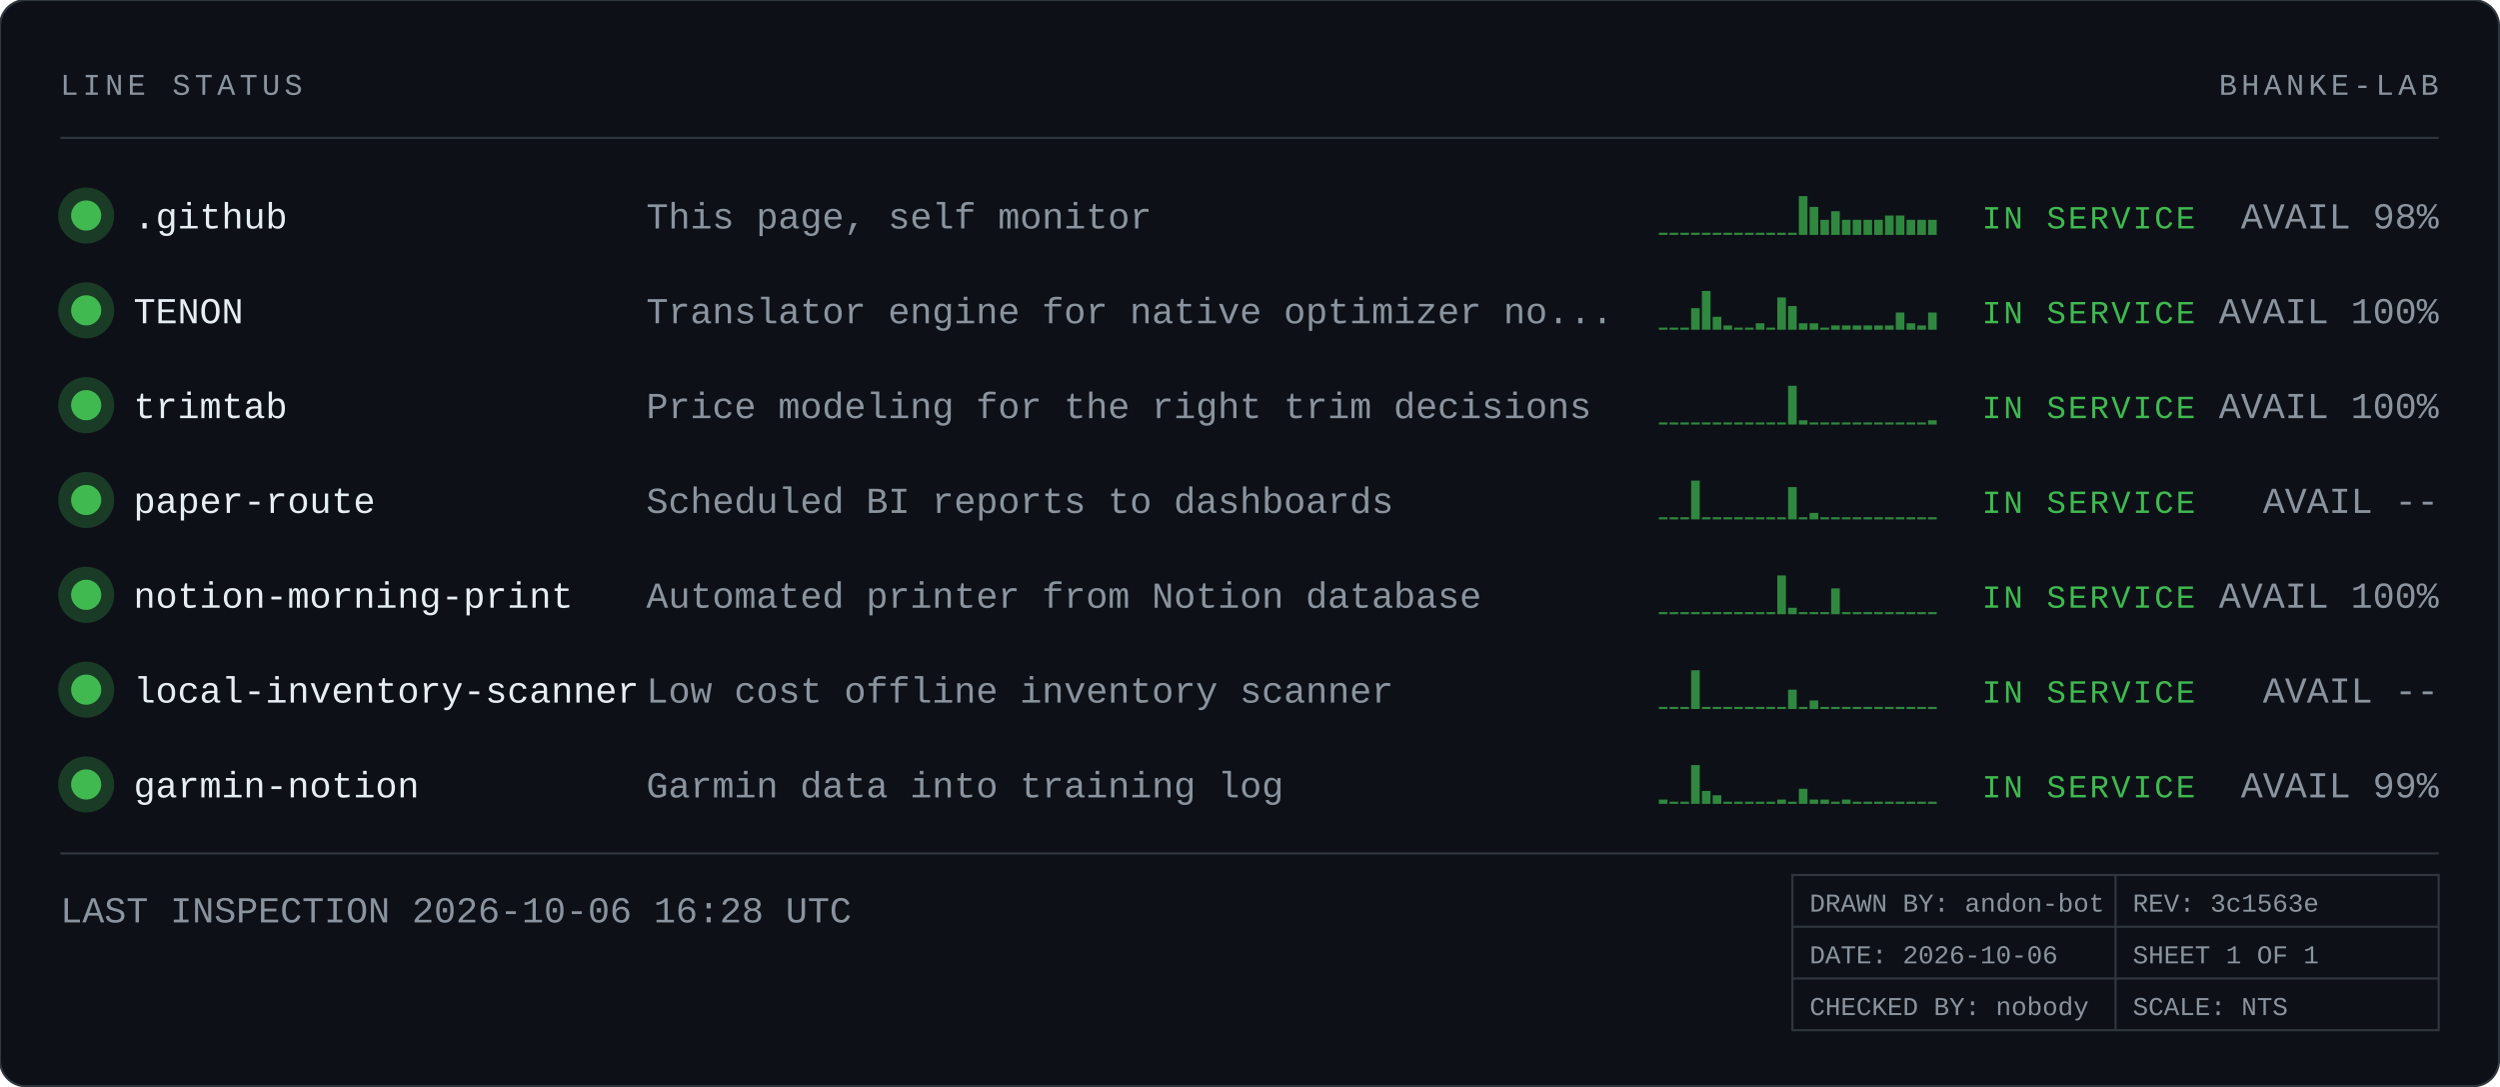
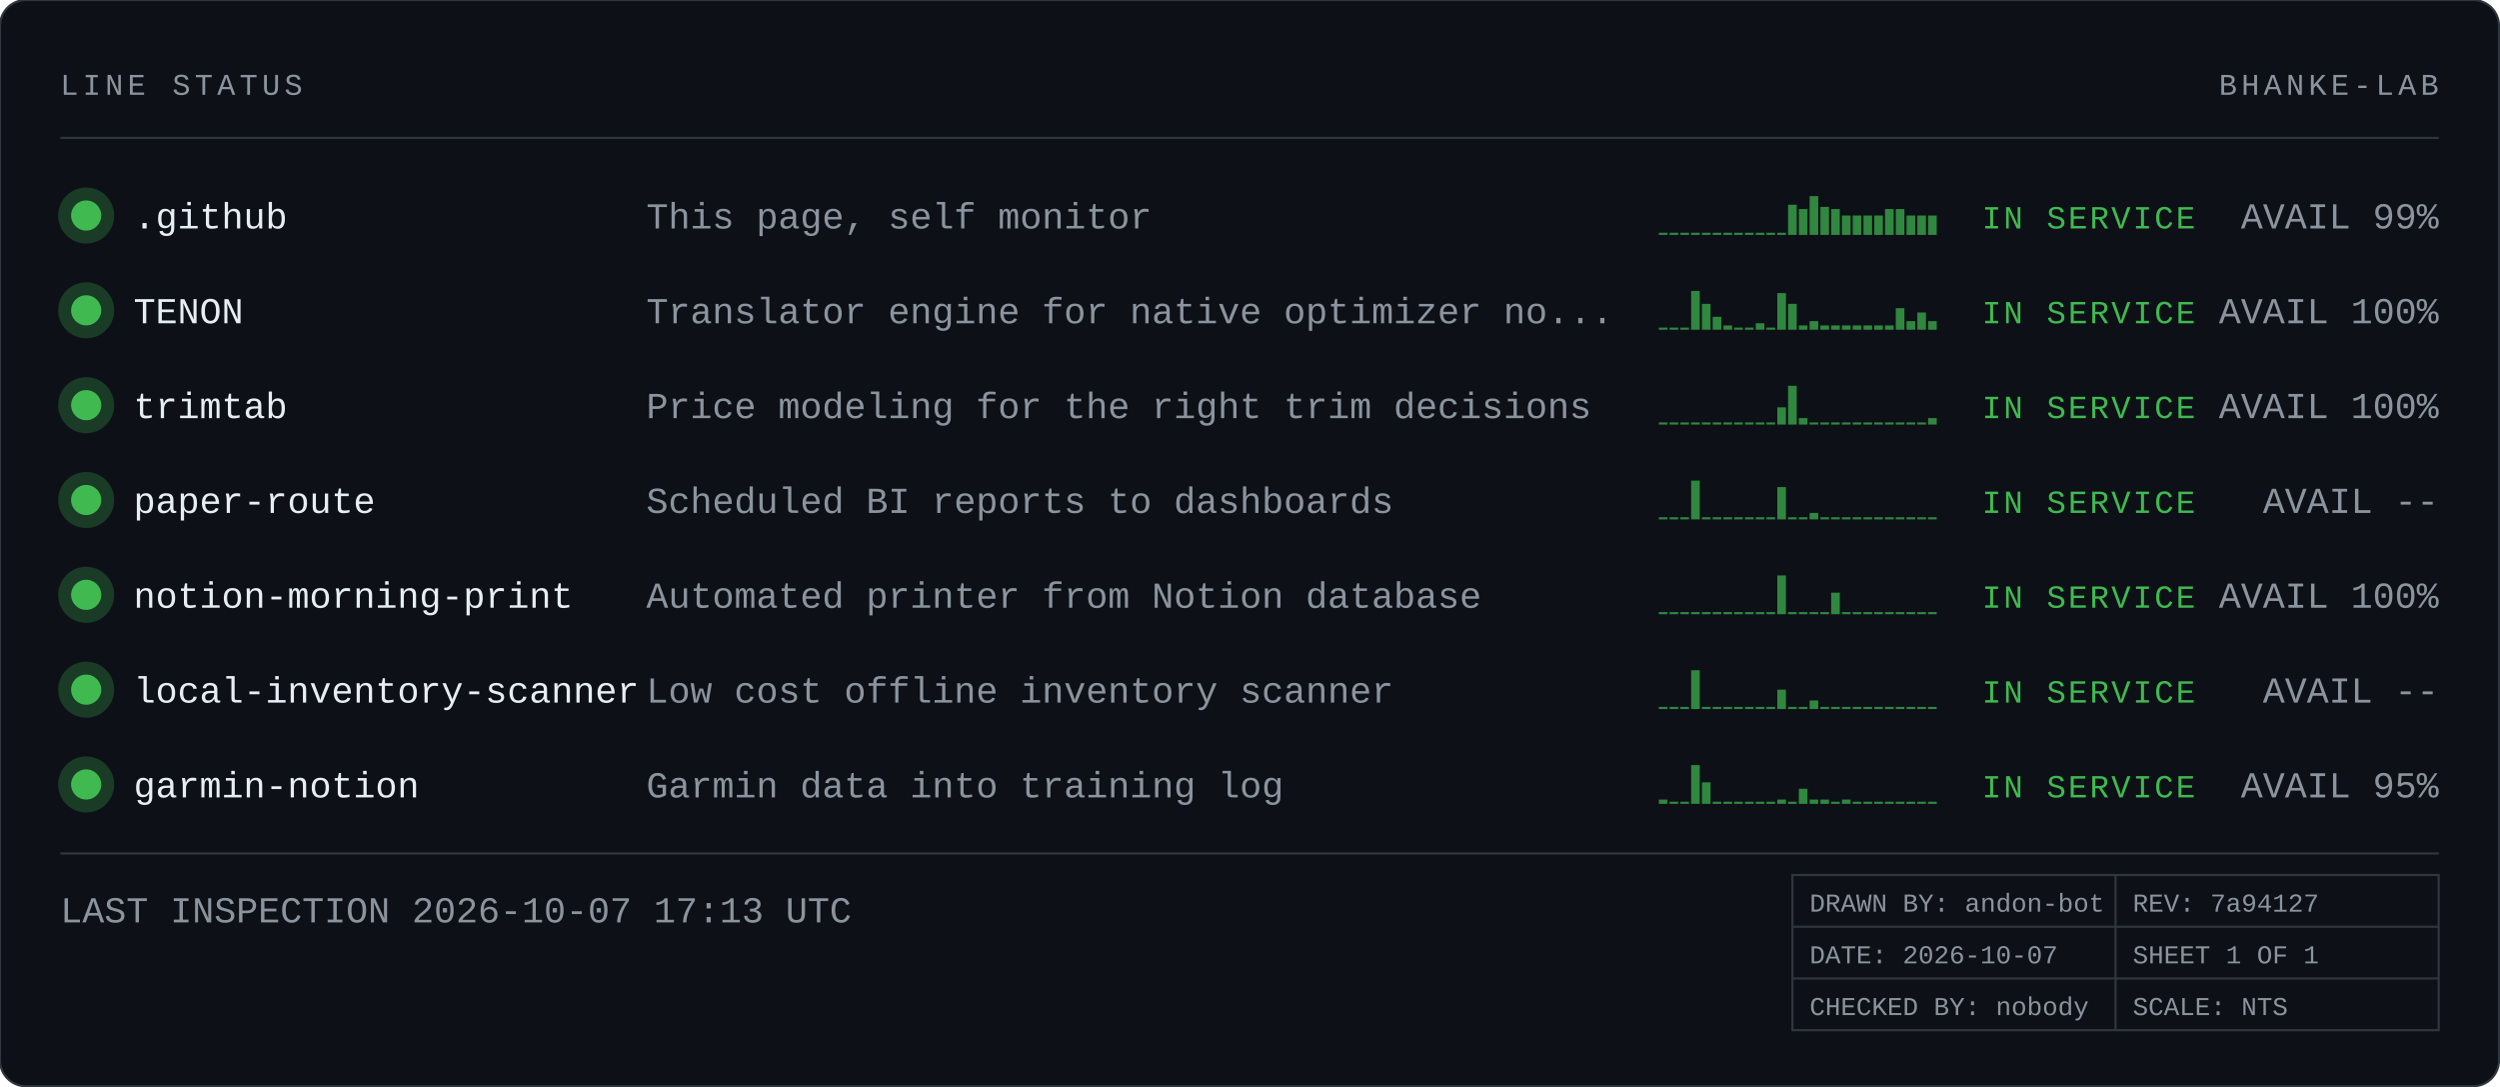
<svg xmlns="http://www.w3.org/2000/svg" width="1160" height="504" viewBox="0 0 1160 504" role="img" aria-label="Andon board">
  <style>
text { font-family: Consolas, 'Courier New', monospace; font-size: 17px; }
.hd { fill: #8b949e; font-size: 14px; letter-spacing: 2px; }
.name { fill: #e6edf3; }
.dim { fill: #8b949e; }
.st { font-size: 15px; letter-spacing: 1px; }
.tb { fill: #8b949e; font-size: 12px; }
</style>
  <rect x="0" y="0" width="1160" height="504" rx="12" fill="#0d1117" stroke="#30363d" />
  <text x="28" y="44" class="hd">LINE STATUS</text>
  <text x="1132" y="44" class="hd" text-anchor="end">BHANKE-LAB</text>
  <line x1="28" y1="64" x2="1132" y2="64" stroke="#30363d" />
  <circle cx="40" cy="100" r="13" fill="#3fb950" opacity="0.25" />
  <circle cx="40" cy="100" r="7" fill="#3fb950" />
  <text x="62" y="106" class="name">.github</text>
  <text x="300" y="106" class="dim">This page, self monitor</text>
  <rect x="770" y="108" width="4" height="1" fill="#3fb950" opacity="0.7" />
  <rect x="775" y="108" width="4" height="1" fill="#3fb950" opacity="0.7" />
  <rect x="780" y="108" width="4" height="1" fill="#3fb950" opacity="0.7" />
  <rect x="785" y="108" width="4" height="1" fill="#3fb950" opacity="0.7" />
  <rect x="790" y="108" width="4" height="1" fill="#3fb950" opacity="0.7" />
  <rect x="795" y="108" width="4" height="1" fill="#3fb950" opacity="0.7" />
  <rect x="800" y="108" width="4" height="1" fill="#3fb950" opacity="0.7" />
  <rect x="805" y="108" width="4" height="1" fill="#3fb950" opacity="0.7" />
  <rect x="810" y="108" width="4" height="1" fill="#3fb950" opacity="0.7" />
  <rect x="815" y="108" width="4" height="1" fill="#3fb950" opacity="0.7" />
  <rect x="820" y="108" width="4" height="1" fill="#3fb950" opacity="0.7" />
  <rect x="825" y="108" width="4" height="1" fill="#3fb950" opacity="0.7" />
-   <rect x="830" y="108" width="4" height="1" fill="#3fb950" opacity="0.7" />
-   <rect x="835" y="91" width="4" height="18" fill="#3fb950" opacity="0.7" />
-   <rect x="840" y="96" width="4" height="13" fill="#3fb950" opacity="0.7" />
-   <rect x="845" y="102" width="4" height="7" fill="#3fb950" opacity="0.7" />
-   <rect x="850" y="98" width="4" height="11" fill="#3fb950" opacity="0.7" />
-   <rect x="855" y="102" width="4" height="7" fill="#3fb950" opacity="0.7" />
-   <rect x="860" y="102" width="4" height="7" fill="#3fb950" opacity="0.7" />
-   <rect x="865" y="102" width="4" height="7" fill="#3fb950" opacity="0.7" />
-   <rect x="870" y="102" width="4" height="7" fill="#3fb950" opacity="0.7" />
-   <rect x="875" y="100" width="4" height="9" fill="#3fb950" opacity="0.7" />
-   <rect x="880" y="100" width="4" height="9" fill="#3fb950" opacity="0.7" />
-   <rect x="885" y="102" width="4" height="7" fill="#3fb950" opacity="0.7" />
-   <rect x="890" y="102" width="4" height="7" fill="#3fb950" opacity="0.7" />
-   <rect x="895" y="102" width="4" height="7" fill="#3fb950" opacity="0.7" />
+   <rect x="830" y="95" width="4" height="14" fill="#3fb950" opacity="0.7" />
+   <rect x="835" y="97" width="4" height="12" fill="#3fb950" opacity="0.7" />
+   <rect x="840" y="91" width="4" height="18" fill="#3fb950" opacity="0.7" />
+   <rect x="845" y="96" width="4" height="13" fill="#3fb950" opacity="0.7" />
+   <rect x="850" y="97" width="4" height="12" fill="#3fb950" opacity="0.7" />
+   <rect x="855" y="100" width="4" height="9" fill="#3fb950" opacity="0.7" />
+   <rect x="860" y="100" width="4" height="9" fill="#3fb950" opacity="0.7" />
+   <rect x="865" y="100" width="4" height="9" fill="#3fb950" opacity="0.7" />
+   <rect x="870" y="100" width="4" height="9" fill="#3fb950" opacity="0.7" />
+   <rect x="875" y="97" width="4" height="12" fill="#3fb950" opacity="0.7" />
+   <rect x="880" y="97" width="4" height="12" fill="#3fb950" opacity="0.7" />
+   <rect x="885" y="100" width="4" height="9" fill="#3fb950" opacity="0.7" />
+   <rect x="890" y="100" width="4" height="9" fill="#3fb950" opacity="0.7" />
+   <rect x="895" y="100" width="4" height="9" fill="#3fb950" opacity="0.7" />
  <text x="920" y="106" class="st" fill="#3fb950">IN SERVICE</text>
-   <text x="1132" y="106" class="dim" text-anchor="end">AVAIL 98%</text>
+   <text x="1132" y="106" class="dim" text-anchor="end">AVAIL 99%</text>
  <circle cx="40" cy="144" r="13" fill="#3fb950" opacity="0.25" />
  <circle cx="40" cy="144" r="7" fill="#3fb950" />
  <text x="62" y="150" class="name">TENON</text>
  <text x="300" y="150" class="dim">Translator engine for native optimizer no...</text>
  <rect x="770" y="152" width="4" height="1" fill="#3fb950" opacity="0.7" />
  <rect x="775" y="152" width="4" height="1" fill="#3fb950" opacity="0.7" />
  <rect x="780" y="152" width="4" height="1" fill="#3fb950" opacity="0.7" />
-   <rect x="785" y="143" width="4" height="10" fill="#3fb950" opacity="0.7" />
-   <rect x="790" y="135" width="4" height="18" fill="#3fb950" opacity="0.7" />
+   <rect x="785" y="135" width="4" height="18" fill="#3fb950" opacity="0.7" />
+   <rect x="790" y="141" width="4" height="12" fill="#3fb950" opacity="0.7" />
  <rect x="795" y="147" width="4" height="6" fill="#3fb950" opacity="0.7" />
  <rect x="800" y="151" width="4" height="2" fill="#3fb950" opacity="0.7" />
  <rect x="805" y="152" width="4" height="1" fill="#3fb950" opacity="0.7" />
  <rect x="810" y="152" width="4" height="1" fill="#3fb950" opacity="0.7" />
  <rect x="815" y="150" width="4" height="3" fill="#3fb950" opacity="0.7" />
  <rect x="820" y="152" width="4" height="1" fill="#3fb950" opacity="0.7" />
-   <rect x="825" y="138" width="4" height="15" fill="#3fb950" opacity="0.7" />
-   <rect x="830" y="142" width="4" height="11" fill="#3fb950" opacity="0.7" />
-   <rect x="835" y="150" width="4" height="3" fill="#3fb950" opacity="0.7" />
-   <rect x="840" y="150" width="4" height="3" fill="#3fb950" opacity="0.7" />
-   <rect x="845" y="152" width="4" height="1" fill="#3fb950" opacity="0.7" />
+   <rect x="825" y="136" width="4" height="17" fill="#3fb950" opacity="0.7" />
+   <rect x="830" y="141" width="4" height="12" fill="#3fb950" opacity="0.7" />
+   <rect x="835" y="151" width="4" height="2" fill="#3fb950" opacity="0.7" />
+   <rect x="840" y="149" width="4" height="4" fill="#3fb950" opacity="0.7" />
+   <rect x="845" y="151" width="4" height="2" fill="#3fb950" opacity="0.7" />
  <rect x="850" y="151" width="4" height="2" fill="#3fb950" opacity="0.7" />
  <rect x="855" y="151" width="4" height="2" fill="#3fb950" opacity="0.7" />
  <rect x="860" y="151" width="4" height="2" fill="#3fb950" opacity="0.7" />
  <rect x="865" y="151" width="4" height="2" fill="#3fb950" opacity="0.7" />
  <rect x="870" y="151" width="4" height="2" fill="#3fb950" opacity="0.7" />
  <rect x="875" y="151" width="4" height="2" fill="#3fb950" opacity="0.7" />
-   <rect x="880" y="145" width="4" height="8" fill="#3fb950" opacity="0.7" />
-   <rect x="885" y="150" width="4" height="3" fill="#3fb950" opacity="0.7" />
-   <rect x="890" y="151" width="4" height="2" fill="#3fb950" opacity="0.7" />
-   <rect x="895" y="145" width="4" height="8" fill="#3fb950" opacity="0.7" />
+   <rect x="880" y="143" width="4" height="10" fill="#3fb950" opacity="0.7" />
+   <rect x="885" y="149" width="4" height="4" fill="#3fb950" opacity="0.7" />
+   <rect x="890" y="145" width="4" height="8" fill="#3fb950" opacity="0.7" />
+   <rect x="895" y="149" width="4" height="4" fill="#3fb950" opacity="0.7" />
  <text x="920" y="150" class="st" fill="#3fb950">IN SERVICE</text>
  <text x="1132" y="150" class="dim" text-anchor="end">AVAIL 100%</text>
  <circle cx="40" cy="188" r="13" fill="#3fb950" opacity="0.25" />
  <circle cx="40" cy="188" r="7" fill="#3fb950" />
  <text x="62" y="194" class="name">trimtab</text>
  <text x="300" y="194" class="dim">Price modeling for the right trim decisions</text>
  <rect x="770" y="196" width="4" height="1" fill="#3fb950" opacity="0.7" />
  <rect x="775" y="196" width="4" height="1" fill="#3fb950" opacity="0.7" />
  <rect x="780" y="196" width="4" height="1" fill="#3fb950" opacity="0.7" />
  <rect x="785" y="196" width="4" height="1" fill="#3fb950" opacity="0.7" />
  <rect x="790" y="196" width="4" height="1" fill="#3fb950" opacity="0.7" />
  <rect x="795" y="196" width="4" height="1" fill="#3fb950" opacity="0.7" />
  <rect x="800" y="196" width="4" height="1" fill="#3fb950" opacity="0.7" />
  <rect x="805" y="196" width="4" height="1" fill="#3fb950" opacity="0.7" />
  <rect x="810" y="196" width="4" height="1" fill="#3fb950" opacity="0.7" />
  <rect x="815" y="196" width="4" height="1" fill="#3fb950" opacity="0.7" />
  <rect x="820" y="196" width="4" height="1" fill="#3fb950" opacity="0.7" />
-   <rect x="825" y="196" width="4" height="1" fill="#3fb950" opacity="0.7" />
+   <rect x="825" y="189" width="4" height="8" fill="#3fb950" opacity="0.7" />
  <rect x="830" y="179" width="4" height="18" fill="#3fb950" opacity="0.7" />
-   <rect x="835" y="195" width="4" height="2" fill="#3fb950" opacity="0.7" />
+   <rect x="835" y="194" width="4" height="3" fill="#3fb950" opacity="0.7" />
  <rect x="840" y="196" width="4" height="1" fill="#3fb950" opacity="0.7" />
  <rect x="845" y="196" width="4" height="1" fill="#3fb950" opacity="0.7" />
  <rect x="850" y="196" width="4" height="1" fill="#3fb950" opacity="0.7" />
  <rect x="855" y="196" width="4" height="1" fill="#3fb950" opacity="0.7" />
  <rect x="860" y="196" width="4" height="1" fill="#3fb950" opacity="0.7" />
  <rect x="865" y="196" width="4" height="1" fill="#3fb950" opacity="0.7" />
  <rect x="870" y="196" width="4" height="1" fill="#3fb950" opacity="0.7" />
  <rect x="875" y="196" width="4" height="1" fill="#3fb950" opacity="0.7" />
  <rect x="880" y="196" width="4" height="1" fill="#3fb950" opacity="0.7" />
  <rect x="885" y="196" width="4" height="1" fill="#3fb950" opacity="0.7" />
  <rect x="890" y="196" width="4" height="1" fill="#3fb950" opacity="0.7" />
-   <rect x="895" y="195" width="4" height="2" fill="#3fb950" opacity="0.7" />
+   <rect x="895" y="194" width="4" height="3" fill="#3fb950" opacity="0.7" />
  <text x="920" y="194" class="st" fill="#3fb950">IN SERVICE</text>
  <text x="1132" y="194" class="dim" text-anchor="end">AVAIL 100%</text>
  <circle cx="40" cy="232" r="13" fill="#3fb950" opacity="0.25" />
  <circle cx="40" cy="232" r="7" fill="#3fb950" />
  <text x="62" y="238" class="name">paper-route</text>
  <text x="300" y="238" class="dim">Scheduled BI reports to dashboards</text>
  <rect x="770" y="240" width="4" height="1" fill="#3fb950" opacity="0.7" />
  <rect x="775" y="240" width="4" height="1" fill="#3fb950" opacity="0.7" />
  <rect x="780" y="240" width="4" height="1" fill="#3fb950" opacity="0.7" />
  <rect x="785" y="223" width="4" height="18" fill="#3fb950" opacity="0.7" />
  <rect x="790" y="240" width="4" height="1" fill="#3fb950" opacity="0.7" />
  <rect x="795" y="240" width="4" height="1" fill="#3fb950" opacity="0.7" />
  <rect x="800" y="240" width="4" height="1" fill="#3fb950" opacity="0.7" />
  <rect x="805" y="240" width="4" height="1" fill="#3fb950" opacity="0.7" />
  <rect x="810" y="240" width="4" height="1" fill="#3fb950" opacity="0.7" />
  <rect x="815" y="240" width="4" height="1" fill="#3fb950" opacity="0.7" />
  <rect x="820" y="240" width="4" height="1" fill="#3fb950" opacity="0.7" />
-   <rect x="825" y="240" width="4" height="1" fill="#3fb950" opacity="0.7" />
-   <rect x="830" y="226" width="4" height="15" fill="#3fb950" opacity="0.7" />
+   <rect x="825" y="226" width="4" height="15" fill="#3fb950" opacity="0.7" />
+   <rect x="830" y="240" width="4" height="1" fill="#3fb950" opacity="0.7" />
  <rect x="835" y="240" width="4" height="1" fill="#3fb950" opacity="0.7" />
  <rect x="840" y="238" width="4" height="3" fill="#3fb950" opacity="0.7" />
  <rect x="845" y="240" width="4" height="1" fill="#3fb950" opacity="0.7" />
  <rect x="850" y="240" width="4" height="1" fill="#3fb950" opacity="0.7" />
  <rect x="855" y="240" width="4" height="1" fill="#3fb950" opacity="0.7" />
  <rect x="860" y="240" width="4" height="1" fill="#3fb950" opacity="0.7" />
  <rect x="865" y="240" width="4" height="1" fill="#3fb950" opacity="0.7" />
  <rect x="870" y="240" width="4" height="1" fill="#3fb950" opacity="0.7" />
  <rect x="875" y="240" width="4" height="1" fill="#3fb950" opacity="0.7" />
  <rect x="880" y="240" width="4" height="1" fill="#3fb950" opacity="0.7" />
  <rect x="885" y="240" width="4" height="1" fill="#3fb950" opacity="0.7" />
  <rect x="890" y="240" width="4" height="1" fill="#3fb950" opacity="0.7" />
  <rect x="895" y="240" width="4" height="1" fill="#3fb950" opacity="0.7" />
  <text x="920" y="238" class="st" fill="#3fb950">IN SERVICE</text>
  <text x="1132" y="238" class="dim" text-anchor="end">AVAIL --</text>
  <circle cx="40" cy="276" r="13" fill="#3fb950" opacity="0.25" />
  <circle cx="40" cy="276" r="7" fill="#3fb950" />
  <text x="62" y="282" class="name">notion-morning-print</text>
  <text x="300" y="282" class="dim">Automated printer from Notion database</text>
  <rect x="770" y="284" width="4" height="1" fill="#3fb950" opacity="0.7" />
  <rect x="775" y="284" width="4" height="1" fill="#3fb950" opacity="0.7" />
  <rect x="780" y="284" width="4" height="1" fill="#3fb950" opacity="0.7" />
  <rect x="785" y="284" width="4" height="1" fill="#3fb950" opacity="0.7" />
  <rect x="790" y="284" width="4" height="1" fill="#3fb950" opacity="0.7" />
  <rect x="795" y="284" width="4" height="1" fill="#3fb950" opacity="0.7" />
  <rect x="800" y="284" width="4" height="1" fill="#3fb950" opacity="0.7" />
  <rect x="805" y="284" width="4" height="1" fill="#3fb950" opacity="0.7" />
  <rect x="810" y="284" width="4" height="1" fill="#3fb950" opacity="0.7" />
  <rect x="815" y="284" width="4" height="1" fill="#3fb950" opacity="0.7" />
  <rect x="820" y="284" width="4" height="1" fill="#3fb950" opacity="0.7" />
  <rect x="825" y="267" width="4" height="18" fill="#3fb950" opacity="0.7" />
-   <rect x="830" y="282" width="4" height="3" fill="#3fb950" opacity="0.7" />
+   <rect x="830" y="284" width="4" height="1" fill="#3fb950" opacity="0.7" />
  <rect x="835" y="284" width="4" height="1" fill="#3fb950" opacity="0.7" />
  <rect x="840" y="284" width="4" height="1" fill="#3fb950" opacity="0.7" />
  <rect x="845" y="284" width="4" height="1" fill="#3fb950" opacity="0.7" />
-   <rect x="850" y="273" width="4" height="12" fill="#3fb950" opacity="0.7" />
+   <rect x="850" y="275" width="4" height="10" fill="#3fb950" opacity="0.7" />
  <rect x="855" y="284" width="4" height="1" fill="#3fb950" opacity="0.7" />
  <rect x="860" y="284" width="4" height="1" fill="#3fb950" opacity="0.7" />
  <rect x="865" y="284" width="4" height="1" fill="#3fb950" opacity="0.7" />
  <rect x="870" y="284" width="4" height="1" fill="#3fb950" opacity="0.7" />
  <rect x="875" y="284" width="4" height="1" fill="#3fb950" opacity="0.7" />
  <rect x="880" y="284" width="4" height="1" fill="#3fb950" opacity="0.7" />
  <rect x="885" y="284" width="4" height="1" fill="#3fb950" opacity="0.7" />
  <rect x="890" y="284" width="4" height="1" fill="#3fb950" opacity="0.7" />
  <rect x="895" y="284" width="4" height="1" fill="#3fb950" opacity="0.7" />
  <text x="920" y="282" class="st" fill="#3fb950">IN SERVICE</text>
  <text x="1132" y="282" class="dim" text-anchor="end">AVAIL 100%</text>
  <circle cx="40" cy="320" r="13" fill="#3fb950" opacity="0.25" />
  <circle cx="40" cy="320" r="7" fill="#3fb950" />
  <text x="62" y="326" class="name">local-inventory-scanner</text>
  <text x="300" y="326" class="dim">Low cost offline inventory scanner</text>
  <rect x="770" y="328" width="4" height="1" fill="#3fb950" opacity="0.7" />
  <rect x="775" y="328" width="4" height="1" fill="#3fb950" opacity="0.7" />
  <rect x="780" y="328" width="4" height="1" fill="#3fb950" opacity="0.7" />
  <rect x="785" y="311" width="4" height="18" fill="#3fb950" opacity="0.7" />
  <rect x="790" y="328" width="4" height="1" fill="#3fb950" opacity="0.7" />
  <rect x="795" y="328" width="4" height="1" fill="#3fb950" opacity="0.7" />
  <rect x="800" y="328" width="4" height="1" fill="#3fb950" opacity="0.7" />
  <rect x="805" y="328" width="4" height="1" fill="#3fb950" opacity="0.7" />
  <rect x="810" y="328" width="4" height="1" fill="#3fb950" opacity="0.7" />
  <rect x="815" y="328" width="4" height="1" fill="#3fb950" opacity="0.7" />
  <rect x="820" y="328" width="4" height="1" fill="#3fb950" opacity="0.7" />
-   <rect x="825" y="328" width="4" height="1" fill="#3fb950" opacity="0.7" />
-   <rect x="830" y="320" width="4" height="9" fill="#3fb950" opacity="0.7" />
+   <rect x="825" y="320" width="4" height="9" fill="#3fb950" opacity="0.7" />
+   <rect x="830" y="328" width="4" height="1" fill="#3fb950" opacity="0.7" />
  <rect x="835" y="328" width="4" height="1" fill="#3fb950" opacity="0.7" />
  <rect x="840" y="325" width="4" height="4" fill="#3fb950" opacity="0.7" />
  <rect x="845" y="328" width="4" height="1" fill="#3fb950" opacity="0.7" />
  <rect x="850" y="328" width="4" height="1" fill="#3fb950" opacity="0.7" />
  <rect x="855" y="328" width="4" height="1" fill="#3fb950" opacity="0.7" />
  <rect x="860" y="328" width="4" height="1" fill="#3fb950" opacity="0.7" />
  <rect x="865" y="328" width="4" height="1" fill="#3fb950" opacity="0.7" />
  <rect x="870" y="328" width="4" height="1" fill="#3fb950" opacity="0.7" />
  <rect x="875" y="328" width="4" height="1" fill="#3fb950" opacity="0.7" />
  <rect x="880" y="328" width="4" height="1" fill="#3fb950" opacity="0.7" />
  <rect x="885" y="328" width="4" height="1" fill="#3fb950" opacity="0.7" />
  <rect x="890" y="328" width="4" height="1" fill="#3fb950" opacity="0.7" />
  <rect x="895" y="328" width="4" height="1" fill="#3fb950" opacity="0.7" />
  <text x="920" y="326" class="st" fill="#3fb950">IN SERVICE</text>
  <text x="1132" y="326" class="dim" text-anchor="end">AVAIL --</text>
  <circle cx="40" cy="364" r="13" fill="#3fb950" opacity="0.25" />
  <circle cx="40" cy="364" r="7" fill="#3fb950" />
  <text x="62" y="370" class="name">garmin-notion</text>
  <text x="300" y="370" class="dim">Garmin data into training log</text>
  <rect x="770" y="371" width="4" height="2" fill="#3fb950" opacity="0.7" />
  <rect x="775" y="372" width="4" height="1" fill="#3fb950" opacity="0.7" />
  <rect x="780" y="372" width="4" height="1" fill="#3fb950" opacity="0.7" />
  <rect x="785" y="355" width="4" height="18" fill="#3fb950" opacity="0.7" />
-   <rect x="790" y="367" width="4" height="6" fill="#3fb950" opacity="0.7" />
-   <rect x="795" y="369" width="4" height="4" fill="#3fb950" opacity="0.7" />
+   <rect x="790" y="363" width="4" height="10" fill="#3fb950" opacity="0.7" />
+   <rect x="795" y="372" width="4" height="1" fill="#3fb950" opacity="0.7" />
  <rect x="800" y="372" width="4" height="1" fill="#3fb950" opacity="0.7" />
  <rect x="805" y="372" width="4" height="1" fill="#3fb950" opacity="0.7" />
  <rect x="810" y="372" width="4" height="1" fill="#3fb950" opacity="0.7" />
  <rect x="815" y="372" width="4" height="1" fill="#3fb950" opacity="0.7" />
  <rect x="820" y="372" width="4" height="1" fill="#3fb950" opacity="0.7" />
  <rect x="825" y="371" width="4" height="2" fill="#3fb950" opacity="0.7" />
  <rect x="830" y="372" width="4" height="1" fill="#3fb950" opacity="0.7" />
  <rect x="835" y="366" width="4" height="7" fill="#3fb950" opacity="0.7" />
  <rect x="840" y="371" width="4" height="2" fill="#3fb950" opacity="0.7" />
  <rect x="845" y="371" width="4" height="2" fill="#3fb950" opacity="0.7" />
  <rect x="850" y="372" width="4" height="1" fill="#3fb950" opacity="0.7" />
  <rect x="855" y="371" width="4" height="2" fill="#3fb950" opacity="0.7" />
  <rect x="860" y="372" width="4" height="1" fill="#3fb950" opacity="0.7" />
  <rect x="865" y="372" width="4" height="1" fill="#3fb950" opacity="0.7" />
  <rect x="870" y="372" width="4" height="1" fill="#3fb950" opacity="0.7" />
  <rect x="875" y="372" width="4" height="1" fill="#3fb950" opacity="0.7" />
  <rect x="880" y="372" width="4" height="1" fill="#3fb950" opacity="0.7" />
  <rect x="885" y="372" width="4" height="1" fill="#3fb950" opacity="0.7" />
  <rect x="890" y="372" width="4" height="1" fill="#3fb950" opacity="0.7" />
  <rect x="895" y="372" width="4" height="1" fill="#3fb950" opacity="0.7" />
  <text x="920" y="370" class="st" fill="#3fb950">IN SERVICE</text>
-   <text x="1132" y="370" class="dim" text-anchor="end">AVAIL 99%</text>
+   <text x="1132" y="370" class="dim" text-anchor="end">AVAIL 95%</text>
  <line x1="28" y1="396" x2="1132" y2="396" stroke="#30363d" />
-   <text x="28" y="428" class="dim">LAST INSPECTION 2026-10-06 16:28 UTC</text>
+   <text x="28" y="428" class="dim">LAST INSPECTION 2026-10-07 17:13 UTC</text>
  <rect x="832" y="406" width="300" height="72" fill="none" stroke="#30363d" />
  <line x1="832" y1="430" x2="1132" y2="430" stroke="#30363d" />
  <line x1="832" y1="454" x2="1132" y2="454" stroke="#30363d" />
  <line x1="982" y1="406" x2="982" y2="478" stroke="#30363d" />
  <text x="840" y="423" class="tb">DRAWN BY: andon-bot</text>
-   <text x="990" y="423" class="tb">REV: 3c1563e</text>
-   <text x="840" y="447" class="tb">DATE: 2026-10-06</text>
+   <text x="990" y="423" class="tb">REV: 7a94127</text>
+   <text x="840" y="447" class="tb">DATE: 2026-10-07</text>
  <text x="990" y="447" class="tb">SHEET 1 OF 1</text>
  <text x="840" y="471" class="tb">CHECKED BY: nobody</text>
  <text x="990" y="471" class="tb">SCALE: NTS</text>
</svg>
